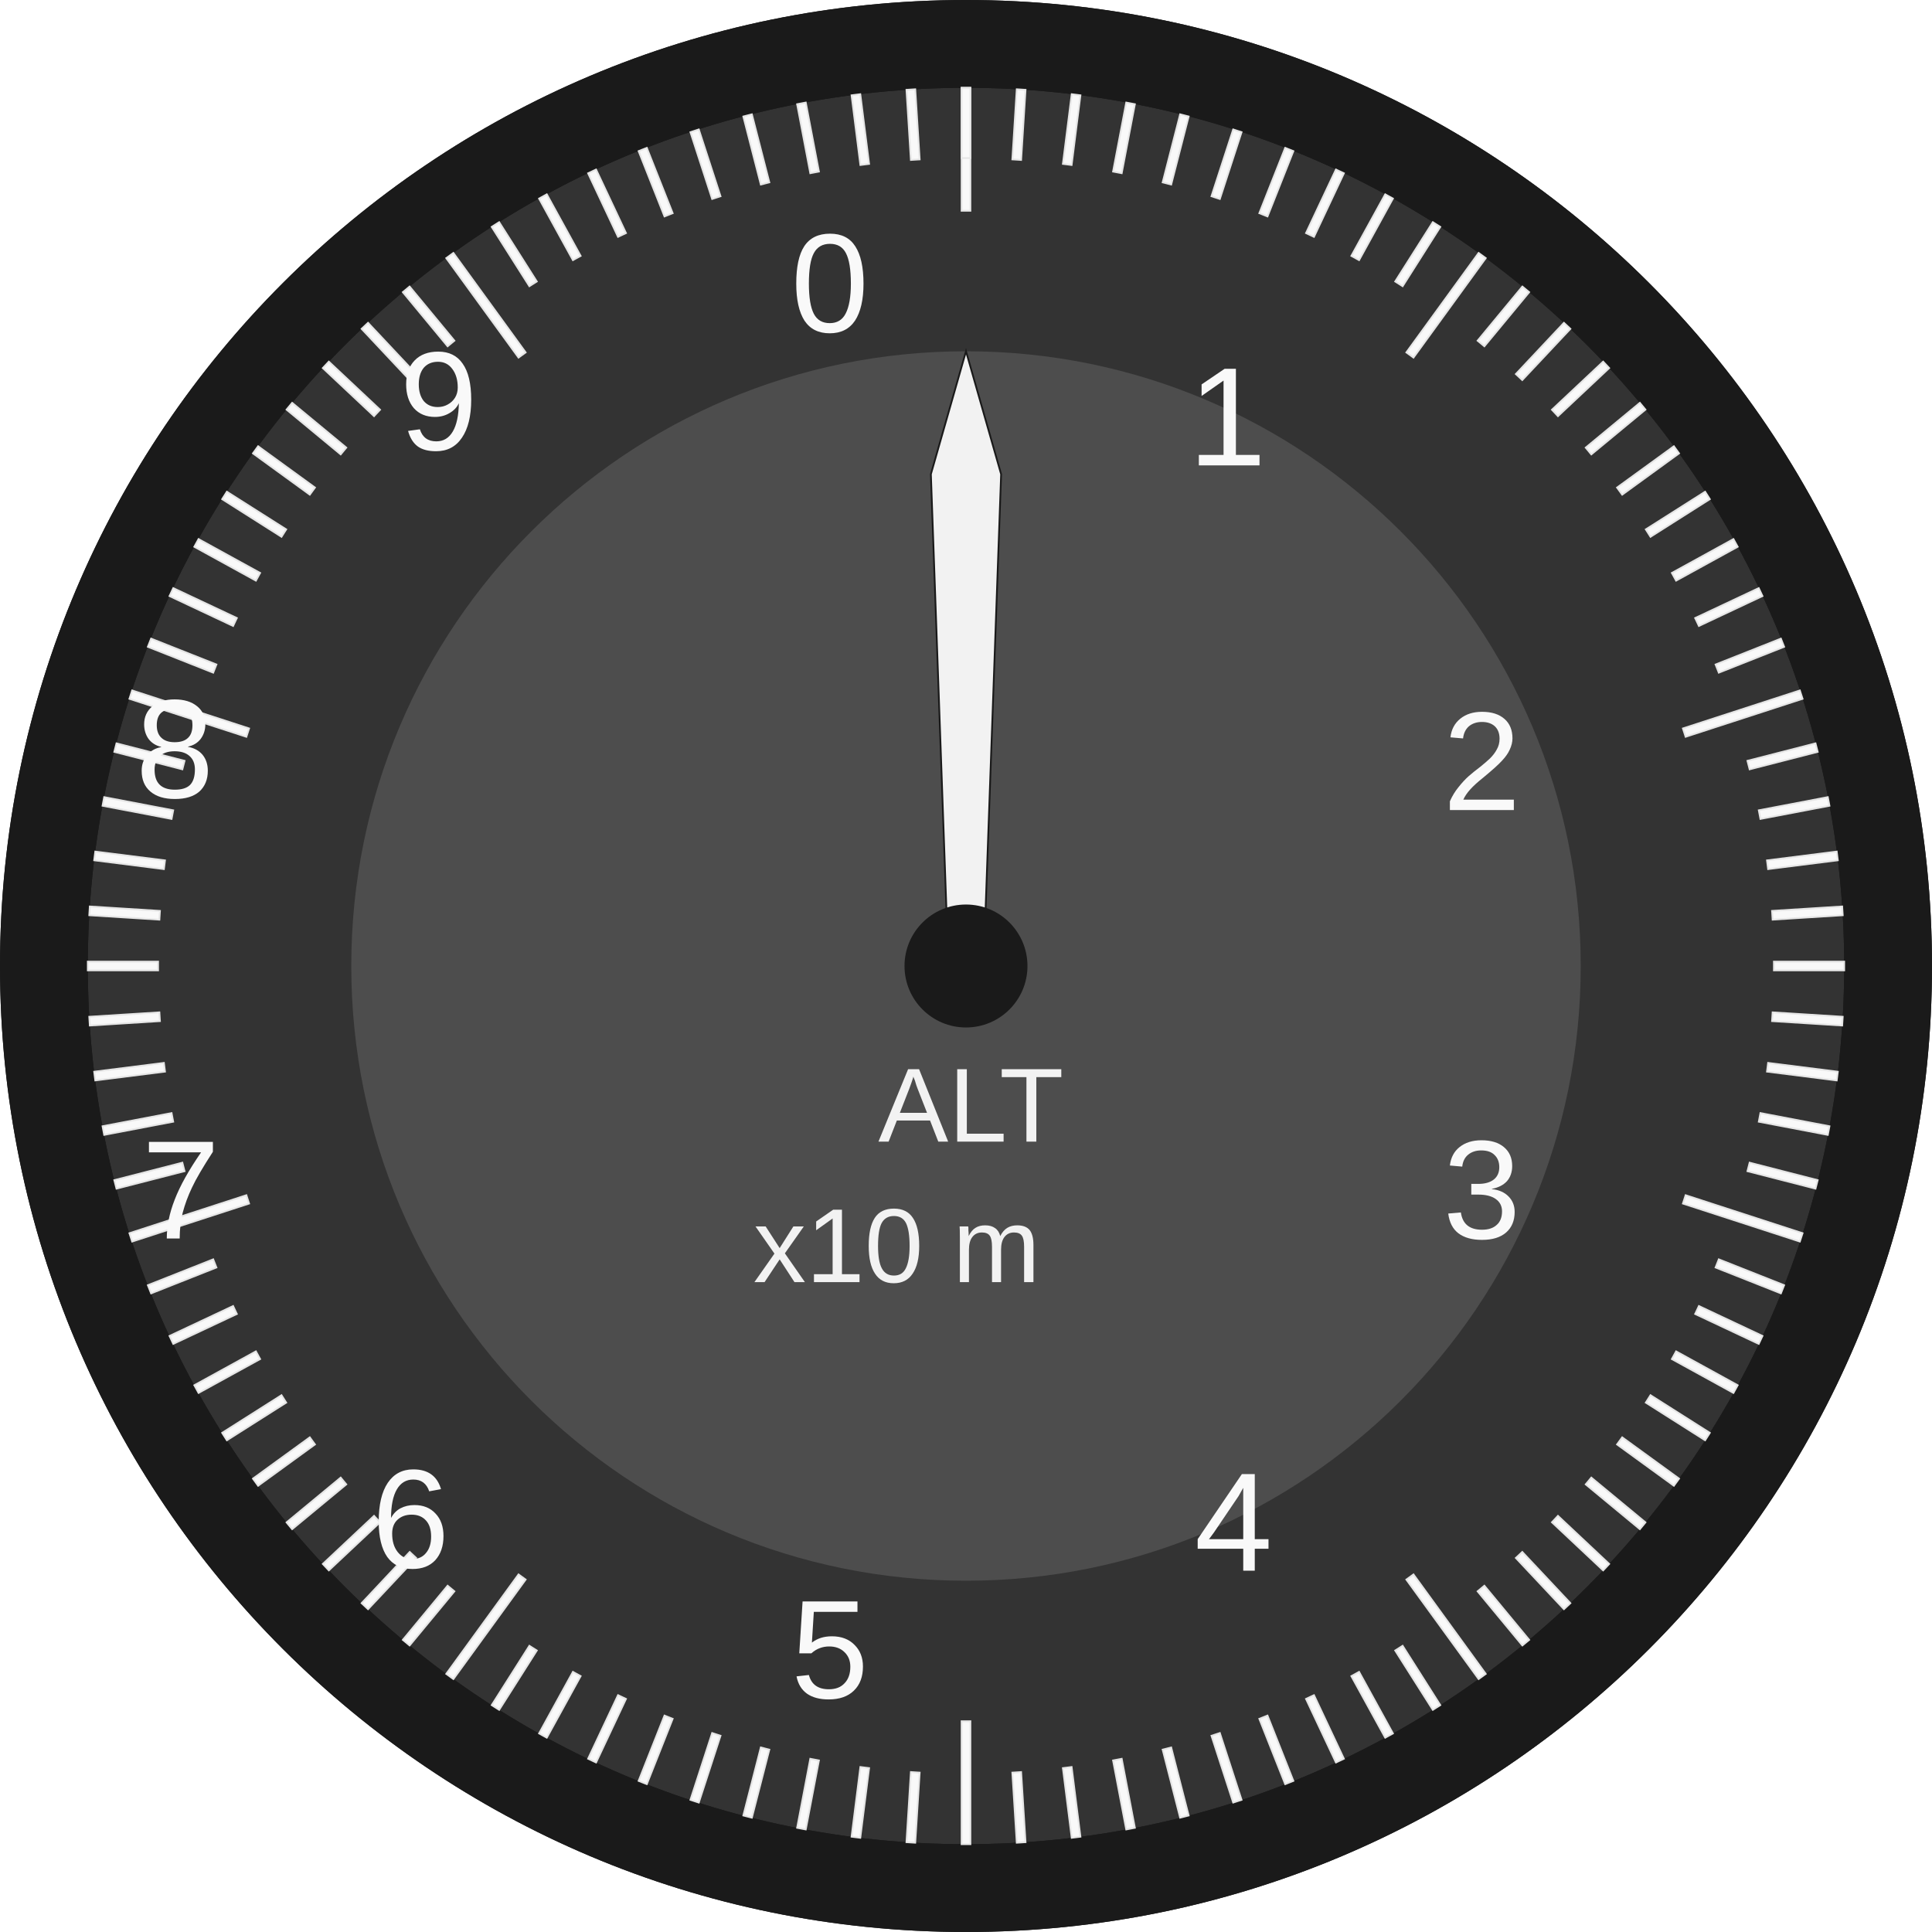
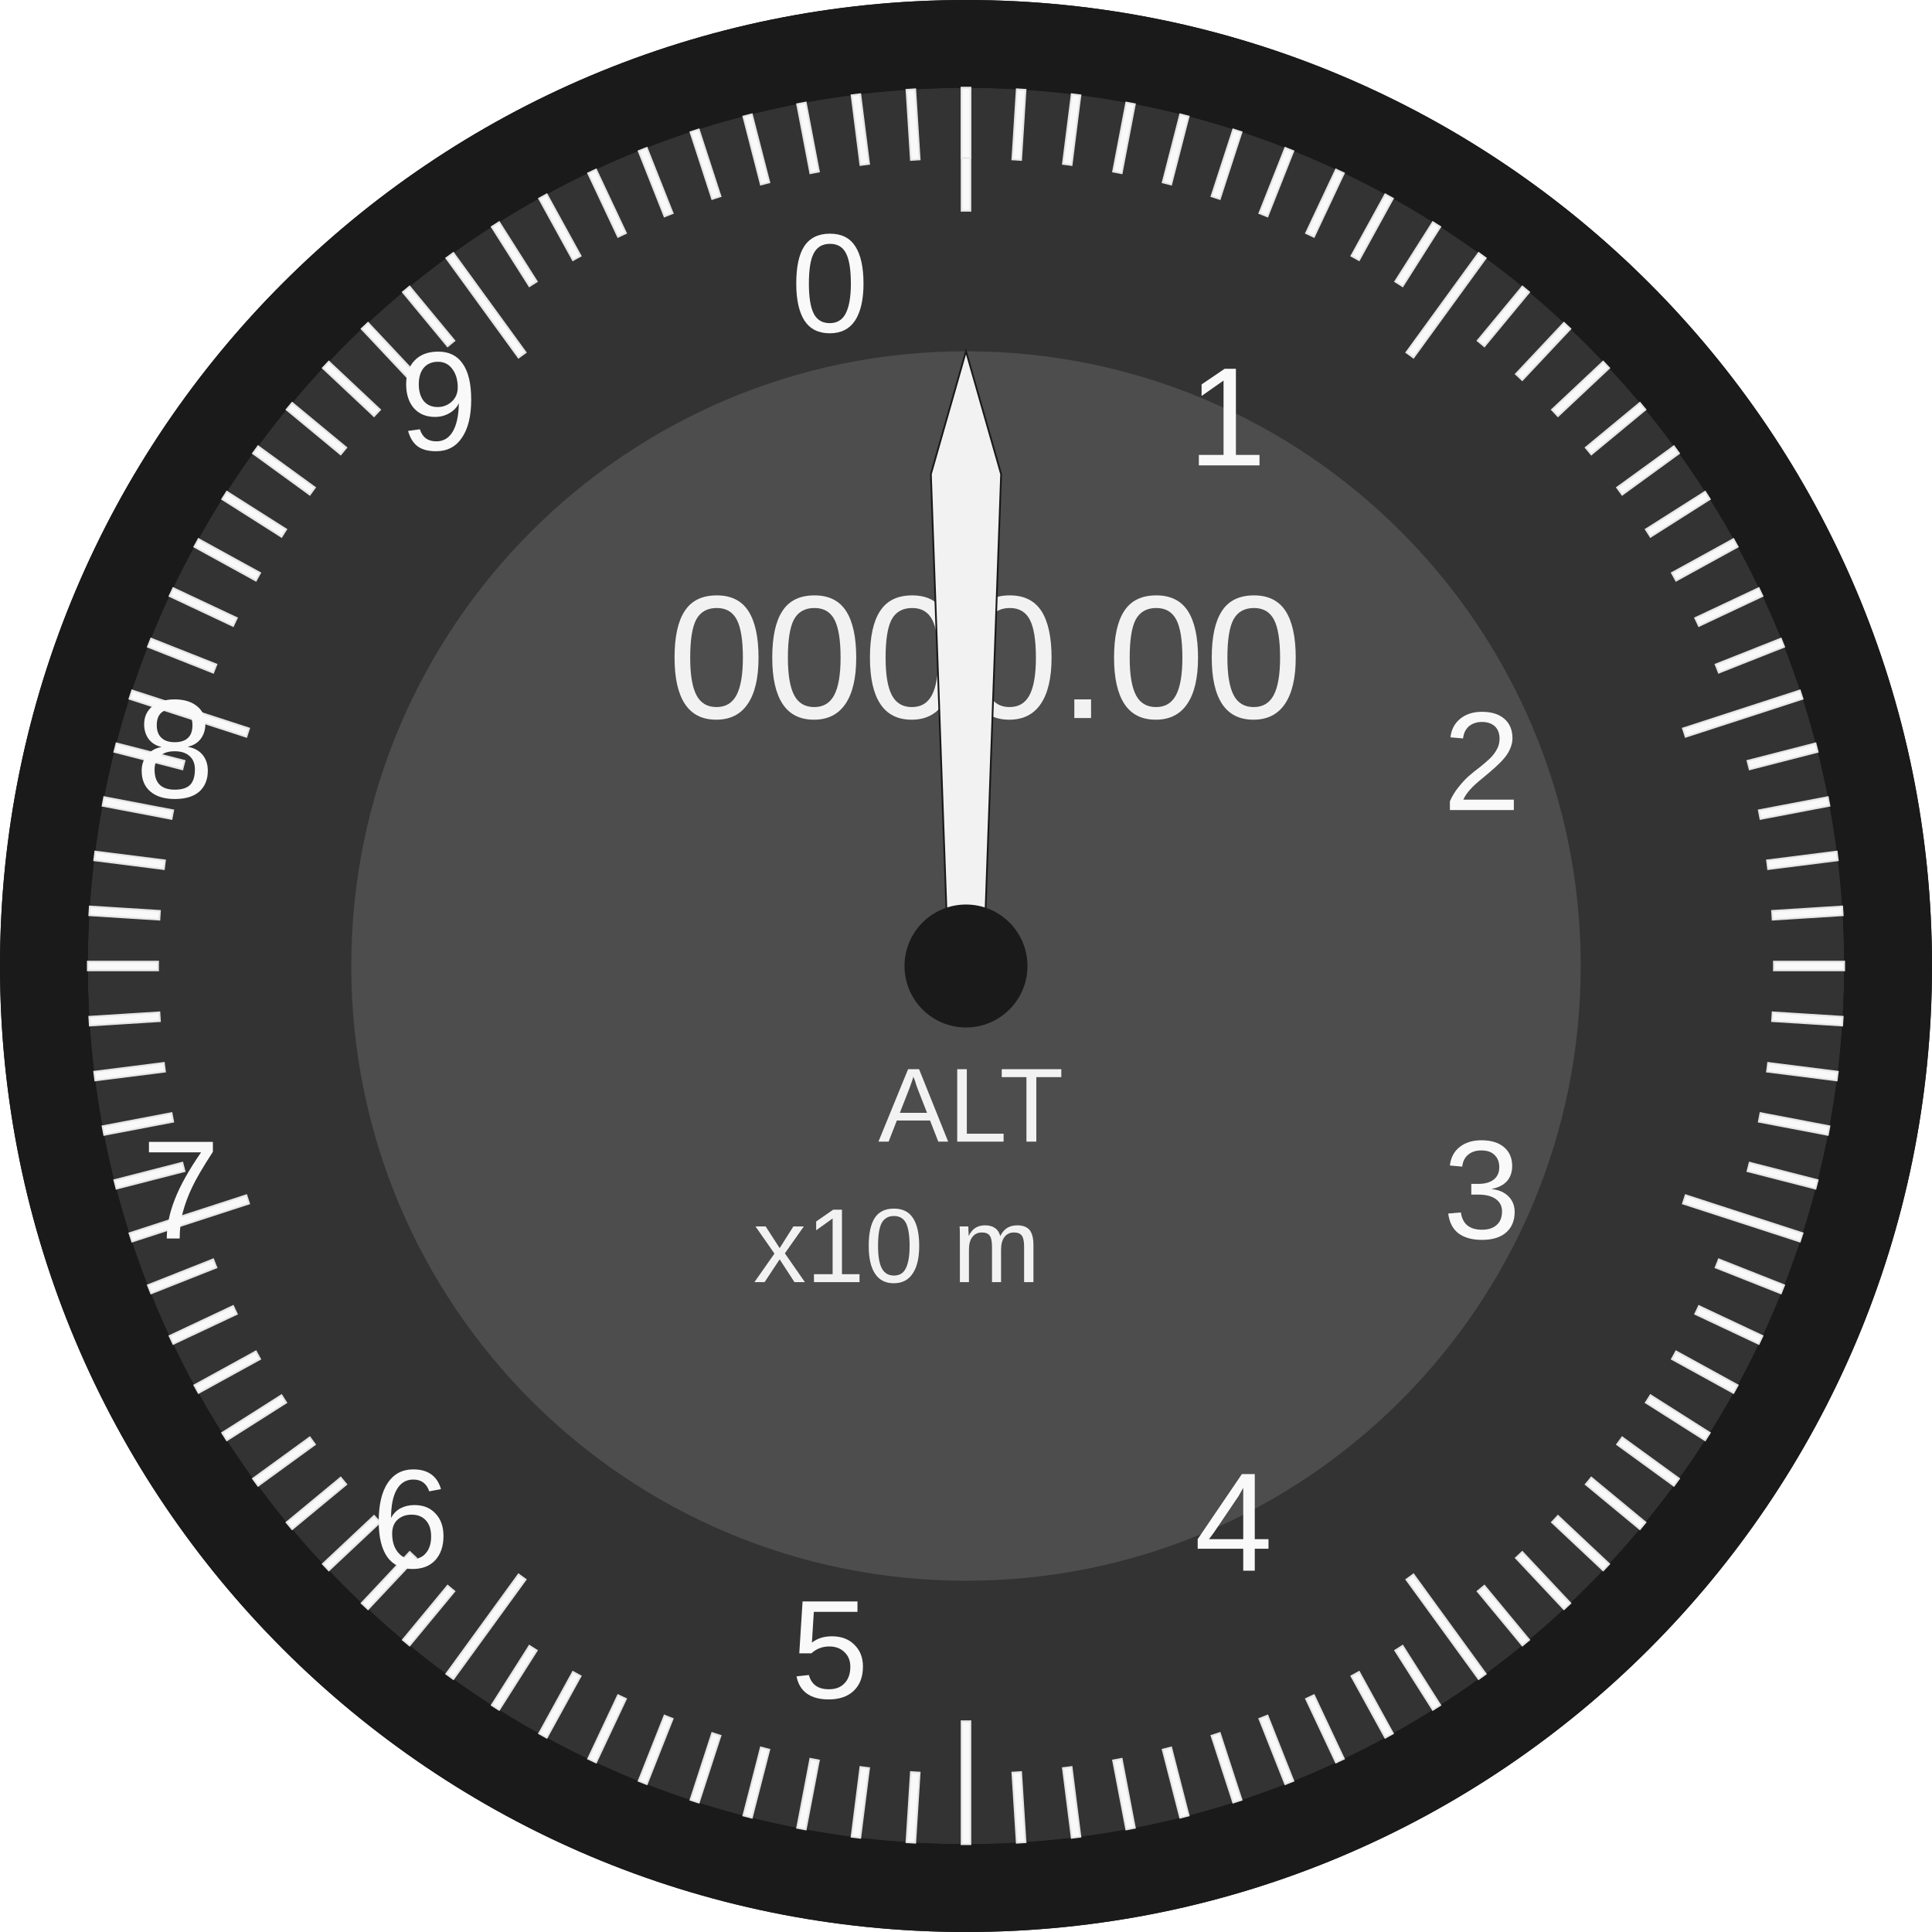
<svg xmlns="http://www.w3.org/2000/svg" width="110" height="110" id="svg2987" version="1.1" viewBox="-55 -55 110 110">
  <defs id="defs2989" />
  <g id="layer1">
    <g id="fixed">
      <path style="fill:#1a1a1a;fill-opacity:1;stroke:none" id="path2999" d="m 1040,592.362 a 380,380 0 1 1 -760,0 380,380 0 1 1 760,0 z" transform="matrix(0.1447368,0,0,0.1447368,-95.52631,-85.73663)" />
      <path style="fill:#333333;fill-opacity:1;stroke:none" id="path3016" d="m 1040,592.362 a 380,380 0 1 1 -760,0 380,380 0 1 1 760,0 z" transform="matrix(0.131579,0,0,0.131579,-86.84211,-77.94239)" />
      <path style="fill:#4d4d4d;fill-opacity:1;stroke:none" id="path3018" d="m 1040,592.362 a 380,380 0 1 1 -760,0 380,380 0 1 1 760,0 z" transform="matrix(0.09210526,0,0,0.09210526,-60.78947,-54.55967)" />
      <path transform="translate(-55,-55)" id="path3741" d="M 55,0 C 24.624,0 0,24.624 0,55 0,85.376 24.624,110 55,110 85.376,110 110,85.376 110,55 110,24.624 85.376,0 55,0 z m 0,5 c 27.614,0 50,22.386 50,50 0,27.614 -22.386,50 -50,50 C 27.386,105 5,82.614 5,55 5,27.386 27.386,5 55,5 z" style="fill:#1a1a1a;fill-opacity:1;stroke:none" />
    </g>
+     <text xml:space="preserve" style="font-size:10px;font-style:normal;font-variant:normal;font-weight:normal;font-stretch:normal;line-height:125%;letter-spacing:0px;word-spacing:0px;fill:#f2f2f2;fill-opacity:1;stroke:none;font-family:Arial;-inkscape-font-specification:Arial" x="-16.983" y="-14.12" id="altitude">
+       <tspan id="tspan3120" x="-16.983" y="-14.12">0000.00</tspan>
+     </text>
    <g id="dial">
      <g id="graduation">
        <rect style="fill:#f9f9f9;fill-opacity:1;stroke:#e6e6e6;stroke-width:0.1;stroke-miterlimit:4;stroke-opacity:1;stroke-dasharray:none" id="rect3190" width="0.5" height="7" x="-0.25" y="-50" />
        <rect y="-50" x="-0.25" height="7" width="0.5" id="rect3192" style="fill:#f9f9f9;fill-opacity:1;stroke:#e6e6e6;stroke-width:0.1;stroke-miterlimit:4;stroke-opacity:1;stroke-dasharray:none" transform="matrix(0.809017,-0.5877853,0.5877853,0.809017,0,0)" />
        <rect transform="matrix(0.309017,-0.9510565,0.9510565,0.309017,0,0)" style="fill:#f9f9f9;fill-opacity:1;stroke:#e6e6e6;stroke-width:0.1;stroke-miterlimit:4;stroke-opacity:1;stroke-dasharray:none" id="rect3194" width="0.5" height="7" x="-0.25" y="-50" />
        <rect y="-50" x="-0.25" height="7" width="0.5" id="rect3196" style="fill:#f9f9f9;fill-opacity:1;stroke:#e6e6e6;stroke-width:0.1;stroke-miterlimit:4;stroke-opacity:1;stroke-dasharray:none" transform="matrix(-0.309017,-0.9510565,0.9510565,-0.309017,0,0)" />
        <rect transform="matrix(-0.809017,-0.5877853,0.5877853,-0.809017,0,0)" style="fill:#f9f9f9;fill-opacity:1;stroke:#e6e6e6;stroke-width:0.1;stroke-miterlimit:4;stroke-opacity:1;stroke-dasharray:none" id="rect3198" width="0.5" height="7" x="-0.25" y="-50" />
        <rect y="-50" x="-0.25" height="7" width="0.5" id="rect3200" style="fill:#f9f9f9;fill-opacity:1;stroke:#e6e6e6;stroke-width:0.1;stroke-miterlimit:4;stroke-opacity:1;stroke-dasharray:none" transform="scale(-1,-1)" />
        <rect transform="matrix(-0.809017,0.5877853,-0.5877853,-0.809017,0,0)" style="fill:#f9f9f9;fill-opacity:1;stroke:#e6e6e6;stroke-width:0.1;stroke-miterlimit:4;stroke-opacity:1;stroke-dasharray:none" id="rect3202" width="0.5" height="7" x="-0.25" y="-50" />
        <rect y="-50" x="-0.25" height="7" width="0.5" id="rect3204" style="fill:#f9f9f9;fill-opacity:1;stroke:#e6e6e6;stroke-width:0.1;stroke-miterlimit:4;stroke-opacity:1;stroke-dasharray:none" transform="matrix(-0.309017,0.9510565,-0.9510565,-0.309017,0,0)" />
        <rect transform="matrix(0.309017,0.9510565,-0.9510565,0.309017,0,0)" style="fill:#f9f9f9;fill-opacity:1;stroke:#e6e6e6;stroke-width:0.1;stroke-miterlimit:4;stroke-opacity:1;stroke-dasharray:none" id="rect3206" width="0.5" height="7" x="-0.25" y="-50" />
        <rect y="-50" x="-0.25" height="7" width="0.5" id="rect3208" style="fill:#f9f9f9;fill-opacity:1;stroke:#e6e6e6;stroke-width:0.1;stroke-miterlimit:4;stroke-opacity:1;stroke-dasharray:none" transform="matrix(0.809017,0.5877853,-0.5877853,0.809017,0,0)" />
        <rect y="-50" x="-0.25" height="4" width="0.5" id="rect3243" style="fill:#f9f9f9;fill-opacity:1;stroke:#e6e6e6;stroke-width:0.1;stroke-miterlimit:4;stroke-opacity:1;stroke-dasharray:none" transform="matrix(0.9980267,-0.06279052,0.06279052,0.9980267,0,0)" />
        <rect transform="matrix(0.9921147,-0.1253332,0.1253332,0.9921147,0,0)" style="fill:#f9f9f9;fill-opacity:1;stroke:#e6e6e6;stroke-width:0.1;stroke-miterlimit:4;stroke-opacity:1;stroke-dasharray:none" id="rect3245" width="0.5" height="4" x="-0.25" y="-50" />
        <rect y="-50" x="-0.25" height="4" width="0.5" id="rect3247" style="fill:#f9f9f9;fill-opacity:1;stroke:#e6e6e6;stroke-width:0.1;stroke-miterlimit:4;stroke-opacity:1;stroke-dasharray:none" transform="matrix(0.9822872,-0.1873813,0.1873813,0.9822872,0,0)" />
        <rect transform="matrix(0.9685832,-0.2486899,0.2486899,0.9685832,0,0)" style="fill:#f9f9f9;fill-opacity:1;stroke:#e6e6e6;stroke-width:0.1;stroke-miterlimit:4;stroke-opacity:1;stroke-dasharray:none" id="rect3249" width="0.5" height="4" x="-0.25" y="-50" />
        <rect y="-50" x="-0.25" height="4" width="0.5" id="rect3251" style="fill:#f9f9f9;fill-opacity:1;stroke:#e6e6e6;stroke-width:0.1;stroke-miterlimit:4;stroke-opacity:1;stroke-dasharray:none" transform="matrix(0.9510565,-0.309017,0.309017,0.9510565,0,0)" />
        <rect transform="matrix(0.9297765,-0.3681245,0.3681245,0.9297765,0,0)" style="fill:#f9f9f9;fill-opacity:1;stroke:#e6e6e6;stroke-width:0.1;stroke-miterlimit:4;stroke-opacity:1;stroke-dasharray:none" id="rect3253" width="0.5" height="4" x="-0.25" y="-50" />
        <rect y="-50" x="-0.25" height="4" width="0.5" id="rect3255" style="fill:#f9f9f9;fill-opacity:1;stroke:#e6e6e6;stroke-width:0.1;stroke-miterlimit:4;stroke-opacity:1;stroke-dasharray:none" transform="matrix(0.904827,-0.4257793,0.4257793,0.904827,0,0)" />
        <rect transform="matrix(0.8763067,-0.4817537,0.4817537,0.8763067,0,0)" style="fill:#f9f9f9;fill-opacity:1;stroke:#e6e6e6;stroke-width:0.1;stroke-miterlimit:4;stroke-opacity:1;stroke-dasharray:none" id="rect3257" width="0.5" height="4" x="-0.25" y="-50" />
        <rect y="-50" x="-0.25" height="4" width="0.5" id="rect3259" style="fill:#f9f9f9;fill-opacity:1;stroke:#e6e6e6;stroke-width:0.1;stroke-miterlimit:4;stroke-opacity:1;stroke-dasharray:none" transform="matrix(0.8443279,-0.5358268,0.5358268,0.8443279,0,0)" />
        <rect transform="matrix(0.7705133,-0.637424,0.637424,0.7705133,0,0)" style="fill:#f9f9f9;fill-opacity:1;stroke:#e6e6e6;stroke-width:0.1;stroke-miterlimit:4;stroke-opacity:1;stroke-dasharray:none" id="rect3261" width="0.5" height="4" x="-0.25" y="-50" />
        <rect y="-50" x="-0.25" height="4" width="0.5" id="rect3263" style="fill:#f9f9f9;fill-opacity:1;stroke:#e6e6e6;stroke-width:0.1;stroke-miterlimit:4;stroke-opacity:1;stroke-dasharray:none" transform="matrix(0.7289686,-0.6845471,0.6845471,0.7289686,0,0)" />
        <rect transform="matrix(0.6845471,-0.7289686,0.7289686,0.6845471,0,0)" style="fill:#f9f9f9;fill-opacity:1;stroke:#e6e6e6;stroke-width:0.1;stroke-miterlimit:4;stroke-opacity:1;stroke-dasharray:none" id="rect3265" width="0.5" height="4" x="-0.25" y="-50" />
        <rect y="-50" x="-0.25" height="4" width="0.5" id="rect3267" style="fill:#f9f9f9;fill-opacity:1;stroke:#e6e6e6;stroke-width:0.1;stroke-miterlimit:4;stroke-opacity:1;stroke-dasharray:none" transform="matrix(0.637424,-0.7705132,0.7705132,0.637424,0,0)" />
        <rect transform="matrix(0.5877853,-0.809017,0.809017,0.5877853,0,0)" style="fill:#f9f9f9;fill-opacity:1;stroke:#e6e6e6;stroke-width:0.1;stroke-miterlimit:4;stroke-opacity:1;stroke-dasharray:none" id="rect3269" width="0.5" height="4" x="-0.25" y="-50" />
        <rect y="-50" x="-0.25" height="4" width="0.5" id="rect3271" style="fill:#f9f9f9;fill-opacity:1;stroke:#e6e6e6;stroke-width:0.1;stroke-miterlimit:4;stroke-opacity:1;stroke-dasharray:none" transform="matrix(0.5358268,-0.8443279,0.8443279,0.5358268,0,0)" />
        <rect transform="matrix(0.4817537,-0.8763067,0.8763067,0.4817537,0,0)" style="fill:#f9f9f9;fill-opacity:1;stroke:#e6e6e6;stroke-width:0.1;stroke-miterlimit:4;stroke-opacity:1;stroke-dasharray:none" id="rect3273" width="0.5" height="4" x="-0.25" y="-50" />
        <rect y="-50" x="-0.25" height="4" width="0.5" id="rect3275" style="fill:#f9f9f9;fill-opacity:1;stroke:#e6e6e6;stroke-width:0.1;stroke-miterlimit:4;stroke-opacity:1;stroke-dasharray:none" transform="matrix(0.4257793,-0.904827,0.904827,0.4257793,0,0)" />
        <rect transform="matrix(0.3681246,-0.9297765,0.9297765,0.3681246,0,0)" style="fill:#f9f9f9;fill-opacity:1;stroke:#e6e6e6;stroke-width:0.1;stroke-miterlimit:4;stroke-opacity:1;stroke-dasharray:none" id="rect3277" width="0.5" height="4" x="-0.25" y="-50" />
        <rect y="-50" x="-0.25" height="4" width="0.5" id="rect3279" style="fill:#f9f9f9;fill-opacity:1;stroke:#e6e6e6;stroke-width:0.1;stroke-miterlimit:4;stroke-opacity:1;stroke-dasharray:none" transform="matrix(0.2486899,-0.9685832,0.9685832,0.2486899,0,0)" />
        <rect transform="matrix(0.1873813,-0.9822872,0.9822872,0.1873813,0,0)" style="fill:#f9f9f9;fill-opacity:1;stroke:#e6e6e6;stroke-width:0.1;stroke-miterlimit:4;stroke-opacity:1;stroke-dasharray:none" id="rect3281" width="0.5" height="4" x="-0.25" y="-50" />
        <rect y="-50" x="-0.25" height="4" width="0.5" id="rect3283" style="fill:#f9f9f9;fill-opacity:1;stroke:#e6e6e6;stroke-width:0.1;stroke-miterlimit:4;stroke-opacity:1;stroke-dasharray:none" transform="matrix(0.1253332,-0.9921147,0.9921147,0.1253332,0,0)" />
        <rect transform="matrix(0.06279053,-0.9980267,0.9980267,0.06279053,0,0)" style="fill:#f9f9f9;fill-opacity:1;stroke:#e6e6e6;stroke-width:0.1;stroke-miterlimit:4;stroke-opacity:1;stroke-dasharray:none" id="rect3285" width="0.5" height="4" x="-0.25" y="-50" />
        <rect y="-50" x="-0.25" height="4" width="0.5" id="rect3287" style="fill:#f9f9f9;fill-opacity:1;stroke:#e6e6e6;stroke-width:0.1;stroke-miterlimit:4;stroke-opacity:1;stroke-dasharray:none" transform="matrix(1.0351335e-8,-1,1,1.0351335e-8,0,0)" />
        <rect transform="matrix(-0.06279051,-0.9980267,0.9980267,-0.06279051,0,0)" style="fill:#f9f9f9;fill-opacity:1;stroke:#e6e6e6;stroke-width:0.1;stroke-miterlimit:4;stroke-opacity:1;stroke-dasharray:none" id="rect3289" width="0.5" height="4" x="-0.25" y="-50" />
        <rect y="-50" x="-0.25" height="4" width="0.5" id="rect3291" style="fill:#f9f9f9;fill-opacity:1;stroke:#e6e6e6;stroke-width:0.1;stroke-miterlimit:4;stroke-opacity:1;stroke-dasharray:none" transform="matrix(-0.1253332,-0.9921147,0.9921147,-0.1253332,0,0)" />
        <rect transform="matrix(-0.1873813,-0.9822872,0.9822872,-0.1873813,0,0)" style="fill:#f9f9f9;fill-opacity:1;stroke:#e6e6e6;stroke-width:0.1;stroke-miterlimit:4;stroke-opacity:1;stroke-dasharray:none" id="rect3293" width="0.5" height="4" x="-0.25" y="-50" />
        <rect y="-50" x="-0.25" height="4" width="0.5" id="rect3295" style="fill:#f9f9f9;fill-opacity:1;stroke:#e6e6e6;stroke-width:0.1;stroke-miterlimit:4;stroke-opacity:1;stroke-dasharray:none" transform="matrix(-0.3681245,-0.9297765,0.9297765,-0.3681245,0,0)" />
        <rect transform="matrix(-0.4257793,-0.9048271,0.9048271,-0.4257793,0,0)" style="fill:#f9f9f9;fill-opacity:1;stroke:#e6e6e6;stroke-width:0.1;stroke-miterlimit:4;stroke-opacity:1;stroke-dasharray:none" id="rect3297" width="0.5" height="4" x="-0.25" y="-50" />
        <rect y="-50" x="-0.25" height="4" width="0.5" id="rect3299" style="fill:#f9f9f9;fill-opacity:1;stroke:#e6e6e6;stroke-width:0.1;stroke-miterlimit:4;stroke-opacity:1;stroke-dasharray:none" transform="matrix(-0.4817537,-0.8763067,0.8763067,-0.4817537,0,0)" />
        <rect transform="matrix(-0.5358268,-0.8443279,0.8443279,-0.5358268,0,0)" style="fill:#f9f9f9;fill-opacity:1;stroke:#e6e6e6;stroke-width:0.1;stroke-miterlimit:4;stroke-opacity:1;stroke-dasharray:none" id="rect3301" width="0.5" height="4" x="-0.25" y="-50" />
        <rect y="-50" x="-0.25" height="4" width="0.5" id="rect3303" style="fill:#f9f9f9;fill-opacity:1;stroke:#e6e6e6;stroke-width:0.1;stroke-miterlimit:4;stroke-opacity:1;stroke-dasharray:none" transform="matrix(-0.5877852,-0.809017,0.809017,-0.5877852,0,0)" />
        <rect transform="matrix(-0.637424,-0.7705133,0.7705133,-0.637424,0,0)" style="fill:#f9f9f9;fill-opacity:1;stroke:#e6e6e6;stroke-width:0.1;stroke-miterlimit:4;stroke-opacity:1;stroke-dasharray:none" id="rect3305" width="0.5" height="4" x="-0.25" y="-50" />
        <rect y="-50" x="-0.25" height="4" width="0.5" id="rect3307" style="fill:#f9f9f9;fill-opacity:1;stroke:#e6e6e6;stroke-width:0.1;stroke-miterlimit:4;stroke-opacity:1;stroke-dasharray:none" transform="matrix(-0.6845471,-0.7289686,0.7289686,-0.6845471,0,0)" />
        <rect transform="matrix(-0.7289686,-0.6845471,0.6845471,-0.7289686,0,0)" style="fill:#f9f9f9;fill-opacity:1;stroke:#e6e6e6;stroke-width:0.1;stroke-miterlimit:4;stroke-opacity:1;stroke-dasharray:none" id="rect3309" width="0.5" height="4" x="-0.25" y="-50" />
        <rect y="-50" x="-0.25" height="4" width="0.5" id="rect3311" style="fill:#f9f9f9;fill-opacity:1;stroke:#e6e6e6;stroke-width:0.1;stroke-miterlimit:4;stroke-opacity:1;stroke-dasharray:none" transform="matrix(-0.7705132,-0.637424,0.637424,-0.7705132,0,0)" />
        <rect transform="matrix(-0.8443279,-0.5358268,0.5358268,-0.8443279,0,0)" style="fill:#f9f9f9;fill-opacity:1;stroke:#e6e6e6;stroke-width:0.1;stroke-miterlimit:4;stroke-opacity:1;stroke-dasharray:none" id="rect3313" width="0.5" height="4" x="-0.25" y="-50" />
        <rect y="-50" x="-0.25" height="4" width="0.5" id="rect3315" style="fill:#f9f9f9;fill-opacity:1;stroke:#e6e6e6;stroke-width:0.1;stroke-miterlimit:4;stroke-opacity:1;stroke-dasharray:none" transform="matrix(-0.8763067,-0.4817537,0.4817537,-0.8763067,0,0)" />
        <rect transform="matrix(-0.904827,-0.4257793,0.4257793,-0.904827,0,0)" style="fill:#f9f9f9;fill-opacity:1;stroke:#e6e6e6;stroke-width:0.1;stroke-miterlimit:4;stroke-opacity:1;stroke-dasharray:none" id="rect3317" width="0.5" height="4" x="-0.25" y="-50" />
        <rect y="-50" x="-0.25" height="4" width="0.5" id="rect3319" style="fill:#f9f9f9;fill-opacity:1;stroke:#e6e6e6;stroke-width:0.1;stroke-miterlimit:4;stroke-opacity:1;stroke-dasharray:none" transform="matrix(-0.9297765,-0.3681246,0.3681246,-0.9297765,0,0)" />
        <rect transform="matrix(-0.9510565,-0.309017,0.309017,-0.9510565,0,0)" style="fill:#f9f9f9;fill-opacity:1;stroke:#e6e6e6;stroke-width:0.1;stroke-miterlimit:4;stroke-opacity:1;stroke-dasharray:none" id="rect3321" width="0.5" height="4" x="-0.25" y="-50" />
        <rect y="-50" x="-0.25" height="4" width="0.5" id="rect3323" style="fill:#f9f9f9;fill-opacity:1;stroke:#e6e6e6;stroke-width:0.1;stroke-miterlimit:4;stroke-opacity:1;stroke-dasharray:none" transform="matrix(-0.9685832,-0.2486899,0.2486899,-0.9685832,0,0)" />
        <rect transform="matrix(-0.9822872,-0.1873813,0.1873813,-0.9822872,0,0)" style="fill:#f9f9f9;fill-opacity:1;stroke:#e6e6e6;stroke-width:0.1;stroke-miterlimit:4;stroke-opacity:1;stroke-dasharray:none" id="rect3325" width="0.5" height="4" x="-0.25" y="-50" />
        <rect y="-50" x="-0.25" height="4" width="0.5" id="rect3327" style="fill:#f9f9f9;fill-opacity:1;stroke:#e6e6e6;stroke-width:0.1;stroke-miterlimit:4;stroke-opacity:1;stroke-dasharray:none" transform="matrix(-0.9921147,-0.1253333,0.1253333,-0.9921147,0,0)" />
        <rect transform="matrix(-0.9980267,-0.06279054,0.06279054,-0.9980267,0,0)" style="fill:#f9f9f9;fill-opacity:1;stroke:#e6e6e6;stroke-width:0.1;stroke-miterlimit:4;stroke-opacity:1;stroke-dasharray:none" id="rect3329" width="0.5" height="4" x="-0.25" y="-50" />
        <rect y="-50" x="-0.25" height="4" width="0.5" id="rect3331" style="fill:#f9f9f9;fill-opacity:1;stroke:#e6e6e6;stroke-width:0.1;stroke-miterlimit:4;stroke-opacity:1;stroke-dasharray:none" transform="matrix(-0.9980267,0.0627905,-0.0627905,-0.9980267,0,0)" />
        <rect transform="matrix(-0.9921147,0.1253332,-0.1253332,-0.9921147,0,0)" style="fill:#f9f9f9;fill-opacity:1;stroke:#e6e6e6;stroke-width:0.1;stroke-miterlimit:4;stroke-opacity:1;stroke-dasharray:none" id="rect3333" width="0.5" height="4" x="-0.25" y="-50" />
        <rect y="-50" x="-0.25" height="4" width="0.5" id="rect3335" style="fill:#f9f9f9;fill-opacity:1;stroke:#e6e6e6;stroke-width:0.1;stroke-miterlimit:4;stroke-opacity:1;stroke-dasharray:none" transform="matrix(-0.9822873,0.1873813,-0.1873813,-0.9822873,0,0)" />
        <rect transform="matrix(-0.9685832,0.2486899,-0.2486899,-0.9685832,0,0)" style="fill:#f9f9f9;fill-opacity:1;stroke:#e6e6e6;stroke-width:0.1;stroke-miterlimit:4;stroke-opacity:1;stroke-dasharray:none" id="rect3337" width="0.5" height="4" x="-0.25" y="-50" />
        <rect y="-50" x="-0.25" height="4" width="0.5" id="rect3339" style="fill:#f9f9f9;fill-opacity:1;stroke:#e6e6e6;stroke-width:0.1;stroke-miterlimit:4;stroke-opacity:1;stroke-dasharray:none" transform="matrix(-0.9510565,0.309017,-0.309017,-0.9510565,0,0)" />
        <rect transform="matrix(-0.9297765,0.3681245,-0.3681245,-0.9297765,0,0)" style="fill:#f9f9f9;fill-opacity:1;stroke:#e6e6e6;stroke-width:0.1;stroke-miterlimit:4;stroke-opacity:1;stroke-dasharray:none" id="rect3341" width="0.5" height="4" x="-0.25" y="-50" />
        <rect y="-50" x="-0.25" height="4" width="0.5" id="rect3343" style="fill:#f9f9f9;fill-opacity:1;stroke:#e6e6e6;stroke-width:0.1;stroke-miterlimit:4;stroke-opacity:1;stroke-dasharray:none" transform="matrix(-0.9048271,0.4257793,-0.4257793,-0.9048271,0,0)" />
        <rect transform="matrix(-0.8763067,0.4817536,-0.4817536,-0.8763067,0,0)" style="fill:#f9f9f9;fill-opacity:1;stroke:#e6e6e6;stroke-width:0.1;stroke-miterlimit:4;stroke-opacity:1;stroke-dasharray:none" id="rect3345" width="0.5" height="4" x="-0.25" y="-50" />
        <rect y="-50" x="-0.25" height="4" width="0.5" id="rect3347" style="fill:#f9f9f9;fill-opacity:1;stroke:#e6e6e6;stroke-width:0.1;stroke-miterlimit:4;stroke-opacity:1;stroke-dasharray:none" transform="matrix(-0.8443279,0.5358268,-0.5358268,-0.8443279,0,0)" />
        <rect transform="matrix(-0.7705133,0.637424,-0.637424,-0.7705133,0,0)" style="fill:#f9f9f9;fill-opacity:1;stroke:#e6e6e6;stroke-width:0.1;stroke-miterlimit:4;stroke-opacity:1;stroke-dasharray:none" id="rect3349" width="0.5" height="4" x="-0.25" y="-50" />
        <rect y="-50" x="-0.25" height="4" width="0.5" id="rect3351" style="fill:#f9f9f9;fill-opacity:1;stroke:#e6e6e6;stroke-width:0.1;stroke-miterlimit:4;stroke-opacity:1;stroke-dasharray:none" transform="matrix(-0.7289686,0.6845471,-0.6845471,-0.7289686,0,0)" />
        <rect transform="matrix(-0.6845471,0.7289686,-0.7289686,-0.6845471,0,0)" style="fill:#f9f9f9;fill-opacity:1;stroke:#e6e6e6;stroke-width:0.1;stroke-miterlimit:4;stroke-opacity:1;stroke-dasharray:none" id="rect3353" width="0.5" height="4" x="-0.25" y="-50" />
        <rect y="-50" x="-0.25" height="4" width="0.5" id="rect3355" style="fill:#f9f9f9;fill-opacity:1;stroke:#e6e6e6;stroke-width:0.1;stroke-miterlimit:4;stroke-opacity:1;stroke-dasharray:none" transform="matrix(-0.637424,0.7705132,-0.7705132,-0.637424,0,0)" />
        <rect transform="matrix(-0.5877853,0.809017,-0.809017,-0.5877853,0,0)" style="fill:#f9f9f9;fill-opacity:1;stroke:#e6e6e6;stroke-width:0.1;stroke-miterlimit:4;stroke-opacity:1;stroke-dasharray:none" id="rect3357" width="0.5" height="4" x="-0.25" y="-50" />
        <rect y="-50" x="-0.25" height="4" width="0.5" id="rect3359" style="fill:#f9f9f9;fill-opacity:1;stroke:#e6e6e6;stroke-width:0.1;stroke-miterlimit:4;stroke-opacity:1;stroke-dasharray:none" transform="matrix(-0.5358268,0.8443279,-0.8443279,-0.5358268,0,0)" />
        <rect transform="matrix(-0.4817537,0.8763067,-0.8763067,-0.4817537,0,0)" style="fill:#f9f9f9;fill-opacity:1;stroke:#e6e6e6;stroke-width:0.1;stroke-miterlimit:4;stroke-opacity:1;stroke-dasharray:none" id="rect3361" width="0.5" height="4" x="-0.25" y="-50" />
        <rect y="-50" x="-0.25" height="4" width="0.5" id="rect3363" style="fill:#f9f9f9;fill-opacity:1;stroke:#e6e6e6;stroke-width:0.1;stroke-miterlimit:4;stroke-opacity:1;stroke-dasharray:none" transform="matrix(-0.4257793,0.904827,-0.904827,-0.4257793,0,0)" />
        <rect transform="matrix(-0.3681246,0.9297765,-0.9297765,-0.3681246,0,0)" style="fill:#f9f9f9;fill-opacity:1;stroke:#e6e6e6;stroke-width:0.1;stroke-miterlimit:4;stroke-opacity:1;stroke-dasharray:none" id="rect3365" width="0.5" height="4" x="-0.25" y="-50" />
        <rect y="-50" x="-0.25" height="4" width="0.5" id="rect3367" style="fill:#f9f9f9;fill-opacity:1;stroke:#e6e6e6;stroke-width:0.1;stroke-miterlimit:4;stroke-opacity:1;stroke-dasharray:none" transform="matrix(-0.2486899,0.9685831,-0.9685831,-0.2486899,0,0)" />
        <rect transform="matrix(-0.1873813,0.9822872,-0.9822872,-0.1873813,0,0)" style="fill:#f9f9f9;fill-opacity:1;stroke:#e6e6e6;stroke-width:0.1;stroke-miterlimit:4;stroke-opacity:1;stroke-dasharray:none" id="rect3369" width="0.5" height="4" x="-0.25" y="-50" />
        <rect y="-50" x="-0.25" height="4" width="0.5" id="rect3371" style="fill:#f9f9f9;fill-opacity:1;stroke:#e6e6e6;stroke-width:0.1;stroke-miterlimit:4;stroke-opacity:1;stroke-dasharray:none" transform="matrix(-0.1253333,0.9921147,-0.9921147,-0.1253333,0,0)" />
        <rect transform="matrix(-0.06279055,0.9980267,-0.9980267,-0.06279055,0,0)" style="fill:#f9f9f9;fill-opacity:1;stroke:#e6e6e6;stroke-width:0.1;stroke-miterlimit:4;stroke-opacity:1;stroke-dasharray:none" id="rect3373" width="0.5" height="4" x="-0.25" y="-50" />
        <rect y="-50" x="-0.25" height="4" width="0.5" id="rect3375" style="fill:#f9f9f9;fill-opacity:1;stroke:#e6e6e6;stroke-width:0.1;stroke-miterlimit:4;stroke-opacity:1;stroke-dasharray:none" transform="matrix(-3.031187e-8,1,-1,-3.031187e-8,0,0)" />
        <rect transform="matrix(0.06279049,0.9980267,-0.9980267,0.06279049,0,0)" style="fill:#f9f9f9;fill-opacity:1;stroke:#e6e6e6;stroke-width:0.1;stroke-miterlimit:4;stroke-opacity:1;stroke-dasharray:none" id="rect3377" width="0.5" height="4" x="-0.25" y="-50" />
        <rect y="-50" x="-0.25" height="4" width="0.5" id="rect3379" style="fill:#f9f9f9;fill-opacity:1;stroke:#e6e6e6;stroke-width:0.1;stroke-miterlimit:4;stroke-opacity:1;stroke-dasharray:none" transform="matrix(0.1253332,0.9921147,-0.9921147,0.1253332,0,0)" />
        <rect transform="matrix(0.1873813,0.9822873,-0.9822873,0.1873813,0,0)" style="fill:#f9f9f9;fill-opacity:1;stroke:#e6e6e6;stroke-width:0.1;stroke-miterlimit:4;stroke-opacity:1;stroke-dasharray:none" id="rect3381" width="0.5" height="4" x="-0.25" y="-50" />
        <rect y="-50" x="-0.25" height="4" width="0.5" id="rect3383" style="fill:#f9f9f9;fill-opacity:1;stroke:#e6e6e6;stroke-width:0.1;stroke-miterlimit:4;stroke-opacity:1;stroke-dasharray:none" transform="matrix(0.2486898,0.9685832,-0.9685832,0.2486898,0,0)" />
        <rect transform="matrix(0.3681245,0.9297765,-0.9297765,0.3681245,0,0)" style="fill:#f9f9f9;fill-opacity:1;stroke:#e6e6e6;stroke-width:0.1;stroke-miterlimit:4;stroke-opacity:1;stroke-dasharray:none" id="rect3385" width="0.5" height="4" x="-0.25" y="-50" />
        <rect y="-50" x="-0.25" height="4" width="0.5" id="rect3387" style="fill:#f9f9f9;fill-opacity:1;stroke:#e6e6e6;stroke-width:0.1;stroke-miterlimit:4;stroke-opacity:1;stroke-dasharray:none" transform="matrix(0.4257793,0.9048271,-0.9048271,0.4257793,0,0)" />
        <rect transform="matrix(0.4817536,0.8763067,-0.8763067,0.4817536,0,0)" style="fill:#f9f9f9;fill-opacity:1;stroke:#e6e6e6;stroke-width:0.1;stroke-miterlimit:4;stroke-opacity:1;stroke-dasharray:none" id="rect3389" width="0.5" height="4" x="-0.25" y="-50" />
        <rect y="-50" x="-0.25" height="4" width="0.5" id="rect3391" style="fill:#f9f9f9;fill-opacity:1;stroke:#e6e6e6;stroke-width:0.1;stroke-miterlimit:4;stroke-opacity:1;stroke-dasharray:none" transform="matrix(0.5358268,0.844328,-0.844328,0.5358268,0,0)" />
        <rect transform="matrix(0.5877852,0.809017,-0.809017,0.5877852,0,0)" style="fill:#f9f9f9;fill-opacity:1;stroke:#e6e6e6;stroke-width:0.1;stroke-miterlimit:4;stroke-opacity:1;stroke-dasharray:none" id="rect3393" width="0.5" height="4" x="-0.25" y="-50" />
        <rect y="-50" x="-0.25" height="4" width="0.5" id="rect3395" style="fill:#f9f9f9;fill-opacity:1;stroke:#e6e6e6;stroke-width:0.1;stroke-miterlimit:4;stroke-opacity:1;stroke-dasharray:none" transform="matrix(0.637424,0.7705133,-0.7705133,0.637424,0,0)" />
        <rect transform="matrix(0.6845471,0.7289686,-0.7289686,0.6845471,0,0)" style="fill:#f9f9f9;fill-opacity:1;stroke:#e6e6e6;stroke-width:0.1;stroke-miterlimit:4;stroke-opacity:1;stroke-dasharray:none" id="rect3397" width="0.5" height="4" x="-0.25" y="-50" />
        <rect y="-50" x="-0.25" height="4" width="0.5" id="rect3399" style="fill:#f9f9f9;fill-opacity:1;stroke:#e6e6e6;stroke-width:0.1;stroke-miterlimit:4;stroke-opacity:1;stroke-dasharray:none" transform="matrix(0.7289686,0.6845471,-0.6845471,0.7289686,0,0)" />
        <rect transform="matrix(0.7705132,0.637424,-0.637424,0.7705132,0,0)" style="fill:#f9f9f9;fill-opacity:1;stroke:#e6e6e6;stroke-width:0.1;stroke-miterlimit:4;stroke-opacity:1;stroke-dasharray:none" id="rect3401" width="0.5" height="4" x="-0.25" y="-50" />
        <rect y="-50" x="-0.25" height="4" width="0.5" id="rect3403" style="fill:#f9f9f9;fill-opacity:1;stroke:#e6e6e6;stroke-width:0.1;stroke-miterlimit:4;stroke-opacity:1;stroke-dasharray:none" transform="matrix(0.8443279,0.5358268,-0.5358268,0.8443279,0,0)" />
        <rect transform="matrix(0.8763067,0.4817537,-0.4817537,0.8763067,0,0)" style="fill:#f9f9f9;fill-opacity:1;stroke:#e6e6e6;stroke-width:0.1;stroke-miterlimit:4;stroke-opacity:1;stroke-dasharray:none" id="rect3405" width="0.5" height="4" x="-0.25" y="-50" />
        <rect y="-50" x="-0.25" height="4" width="0.5" id="rect3407" style="fill:#f9f9f9;fill-opacity:1;stroke:#e6e6e6;stroke-width:0.1;stroke-miterlimit:4;stroke-opacity:1;stroke-dasharray:none" transform="matrix(0.904827,0.4257793,-0.4257793,0.904827,0,0)" />
        <rect transform="matrix(0.9297765,0.3681246,-0.3681246,0.9297765,0,0)" style="fill:#f9f9f9;fill-opacity:1;stroke:#e6e6e6;stroke-width:0.1;stroke-miterlimit:4;stroke-opacity:1;stroke-dasharray:none" id="rect3409" width="0.5" height="4" x="-0.25" y="-50" />
        <rect y="-50" x="-0.25" height="4" width="0.5" id="rect3411" style="fill:#f9f9f9;fill-opacity:1;stroke:#e6e6e6;stroke-width:0.1;stroke-miterlimit:4;stroke-opacity:1;stroke-dasharray:none" transform="matrix(0.9510565,0.309017,-0.309017,0.9510565,0,0)" />
        <rect transform="matrix(0.9685831,0.2486899,-0.2486899,0.9685831,0,0)" style="fill:#f9f9f9;fill-opacity:1;stroke:#e6e6e6;stroke-width:0.1;stroke-miterlimit:4;stroke-opacity:1;stroke-dasharray:none" id="rect3413" width="0.5" height="4" x="-0.25" y="-50" />
        <rect y="-50" x="-0.25" height="4" width="0.5" id="rect3415" style="fill:#f9f9f9;fill-opacity:1;stroke:#e6e6e6;stroke-width:0.1;stroke-miterlimit:4;stroke-opacity:1;stroke-dasharray:none" transform="matrix(0.9822872,0.1873814,-0.1873814,0.9822872,0,0)" />
        <rect transform="matrix(0.9921147,0.1253333,-0.1253333,0.9921147,0,0)" style="fill:#f9f9f9;fill-opacity:1;stroke:#e6e6e6;stroke-width:0.1;stroke-miterlimit:4;stroke-opacity:1;stroke-dasharray:none" id="rect3417" width="0.5" height="4" x="-0.25" y="-50" />
        <rect y="-50" x="-0.25" height="4" width="0.5" id="rect3419" style="fill:#f9f9f9;fill-opacity:1;stroke:#e6e6e6;stroke-width:0.1;stroke-miterlimit:4;stroke-opacity:1;stroke-dasharray:none" transform="matrix(0.9980267,0.06279056,-0.06279056,0.9980267,0,0)" />
        <rect style="fill:#f9f9f9;fill-opacity:1;stroke:#e6e6e6;stroke-width:0.1;stroke-miterlimit:4;stroke-opacity:1;stroke-dasharray:none" id="rect3421" width="0.5" height="4" x="-0.25" y="-50" />
        <rect y="-50" x="-0.25" height="4" width="0.5" id="rect3423" style="fill:#f9f9f9;fill-opacity:1;stroke:#e6e6e6;stroke-width:0.1;stroke-miterlimit:4;stroke-opacity:1;stroke-dasharray:none" transform="matrix(-0.2486899,-0.9685832,0.9685832,-0.2486899,0,0)" />
      </g>
      <text id="text3733" y="-36.103" x="0.026" style="font-size:8px;font-style:normal;font-variant:normal;font-weight:normal;font-stretch:normal;text-align:center;line-height:125%;letter-spacing:0px;word-spacing:0px;text-anchor:middle;fill:#f9f9f9;fill-opacity:1;stroke:none;font-family:Arial;-inkscape-font-specification:Arial" xml:space="preserve">
        <tspan y="-36.103" x="0.026" id="tspan3735">0</tspan>
      </text>
      <text id="text3856" y="-28.502" x="22.654" style="font-size:8px;font-style:normal;font-variant:normal;font-weight:normal;font-stretch:normal;text-align:center;line-height:125%;letter-spacing:0px;word-spacing:0px;text-anchor:middle;fill:#f9f9f9;fill-opacity:1;stroke:none;font-family:Arial;-inkscape-font-specification:Arial" xml:space="preserve">
        <tspan y="-28.502" x="22.654" id="tspan3858">1</tspan>
      </text>
      <text xml:space="preserve" style="font-size:8px;font-style:normal;font-variant:normal;font-weight:normal;font-stretch:normal;text-align:center;line-height:125%;letter-spacing:0px;word-spacing:0px;text-anchor:middle;fill:#f9f9f9;fill-opacity:1;stroke:none;font-family:Arial;-inkscape-font-specification:Arial" x="37.149" y="-8.88" id="text3860">
        <tspan id="tspan3862" x="37.149" y="-8.88">2</tspan>
      </text>
      <text id="text3864" y="15.515" x="37.149" style="font-size:8px;font-style:normal;font-variant:normal;font-weight:normal;font-stretch:normal;text-align:center;line-height:125%;letter-spacing:0px;word-spacing:0px;text-anchor:middle;fill:#f9f9f9;fill-opacity:1;stroke:none;font-family:Arial;-inkscape-font-specification:Arial" xml:space="preserve">
        <tspan y="15.515" x="37.149" id="tspan3866">3</tspan>
      </text>
      <text xml:space="preserve" style="font-size:8px;font-style:normal;font-variant:normal;font-weight:normal;font-stretch:normal;text-align:center;line-height:125%;letter-spacing:0px;word-spacing:0px;text-anchor:middle;fill:#f9f9f9;fill-opacity:1;stroke:none;font-family:Arial;-inkscape-font-specification:Arial" x="23.007" y="34.43" id="text3868">
        <tspan id="tspan3870" x="23.007" y="34.43">4</tspan>
      </text>
      <text id="text3872" y="41.678" x="0.026" style="font-size:8px;font-style:normal;font-variant:normal;font-weight:normal;font-stretch:normal;text-align:center;line-height:125%;letter-spacing:0px;word-spacing:0px;text-anchor:middle;fill:#f9f9f9;fill-opacity:1;stroke:none;font-family:Arial;-inkscape-font-specification:Arial" xml:space="preserve">
        <tspan y="41.678" x="0.026" id="tspan3874">5</tspan>
      </text>
      <text xml:space="preserve" style="font-size:8px;font-style:normal;font-variant:normal;font-weight:normal;font-stretch:normal;text-align:center;line-height:125%;letter-spacing:0px;word-spacing:0px;text-anchor:middle;fill:#f9f9f9;fill-opacity:1;stroke:none;font-family:Arial;-inkscape-font-specification:Arial" x="-23.839" y="34.254" id="text3876">
        <tspan id="tspan3878" x="-23.839" y="34.254">6</tspan>
      </text>
      <text id="text3880" y="15.515" x="-36.92" style="font-size:8px;font-style:normal;font-variant:normal;font-weight:normal;font-stretch:normal;text-align:center;line-height:125%;letter-spacing:0px;word-spacing:0px;text-anchor:middle;fill:#f9f9f9;fill-opacity:1;stroke:none;font-family:Arial;-inkscape-font-specification:Arial" xml:space="preserve">
        <tspan y="15.515" x="-36.92" id="tspan3882">7</tspan>
      </text>
      <text xml:space="preserve" style="font-size:8px;font-style:normal;font-variant:normal;font-weight:normal;font-stretch:normal;text-align:center;line-height:125%;letter-spacing:0px;word-spacing:0px;text-anchor:middle;fill:#f9f9f9;fill-opacity:1;stroke:none;font-family:Arial;-inkscape-font-specification:Arial" x="-37.274" y="-9.587" id="text3884">
        <tspan id="tspan3886" x="-37.274" y="-9.587">8</tspan>
      </text>
      <text id="text3888" y="-29.386" x="-22.248" style="font-size:8px;font-style:normal;font-variant:normal;font-weight:normal;font-stretch:normal;text-align:center;line-height:125%;letter-spacing:0px;word-spacing:0px;text-anchor:middle;fill:#f9f9f9;fill-opacity:1;stroke:none;font-family:Arial;-inkscape-font-specification:Arial" xml:space="preserve">
        <tspan y="-29.386" x="-22.248" id="tspan3890">9</tspan>
      </text>
    </g>
    <g id="hand">
      <path transform="translate(-55,-55)" id="path4682" d="m 55,55 -1,0 -1,-28 2,-7 2,7 -1,28 z" style="fill:#f2f2f2;stroke:#1a1a1a;stroke-width:0.1;stroke-linecap:butt;stroke-linejoin:miter;stroke-miterlimit:4;stroke-opacity:1;stroke-dasharray:none" />
      <path transform="matrix(1.049064,0,0,1.049064,-57.6985,-57.6985)" d="m 58.336,55 a 3.336,3.336 0 1 1 -6.673,0 3.336,3.336 0 1 1 6.673,0 z" id="path3900" style="fill:#1a1a1a;fill-opacity:1;stroke:none" />
    </g>
    <text xml:space="preserve" style="font-size:6px;font-style:normal;font-variant:normal;font-weight:normal;font-stretch:normal;line-height:125%;letter-spacing:0px;word-spacing:0px;fill:#f2f2f2;fill-opacity:1;stroke:none;font-family:Arial;-inkscape-font-specification:Arial" x="-5" y="10" id="text4818">
      <tspan id="tspan4820" x="-5" y="10">ALT</tspan>
    </text>
    <text id="text4822" y="18" x="0.228" style="font-size:6px;font-style:normal;font-variant:normal;font-weight:normal;font-stretch:normal;text-align:center;line-height:125%;letter-spacing:0px;word-spacing:0px;text-anchor:middle;fill:#f2f2f2;fill-opacity:1;stroke:none;font-family:Arial;-inkscape-font-specification:Arial" xml:space="preserve">
      <tspan y="18" x="0.228" id="tspan4824">x10 m</tspan>
    </text>
  </g>
</svg>
